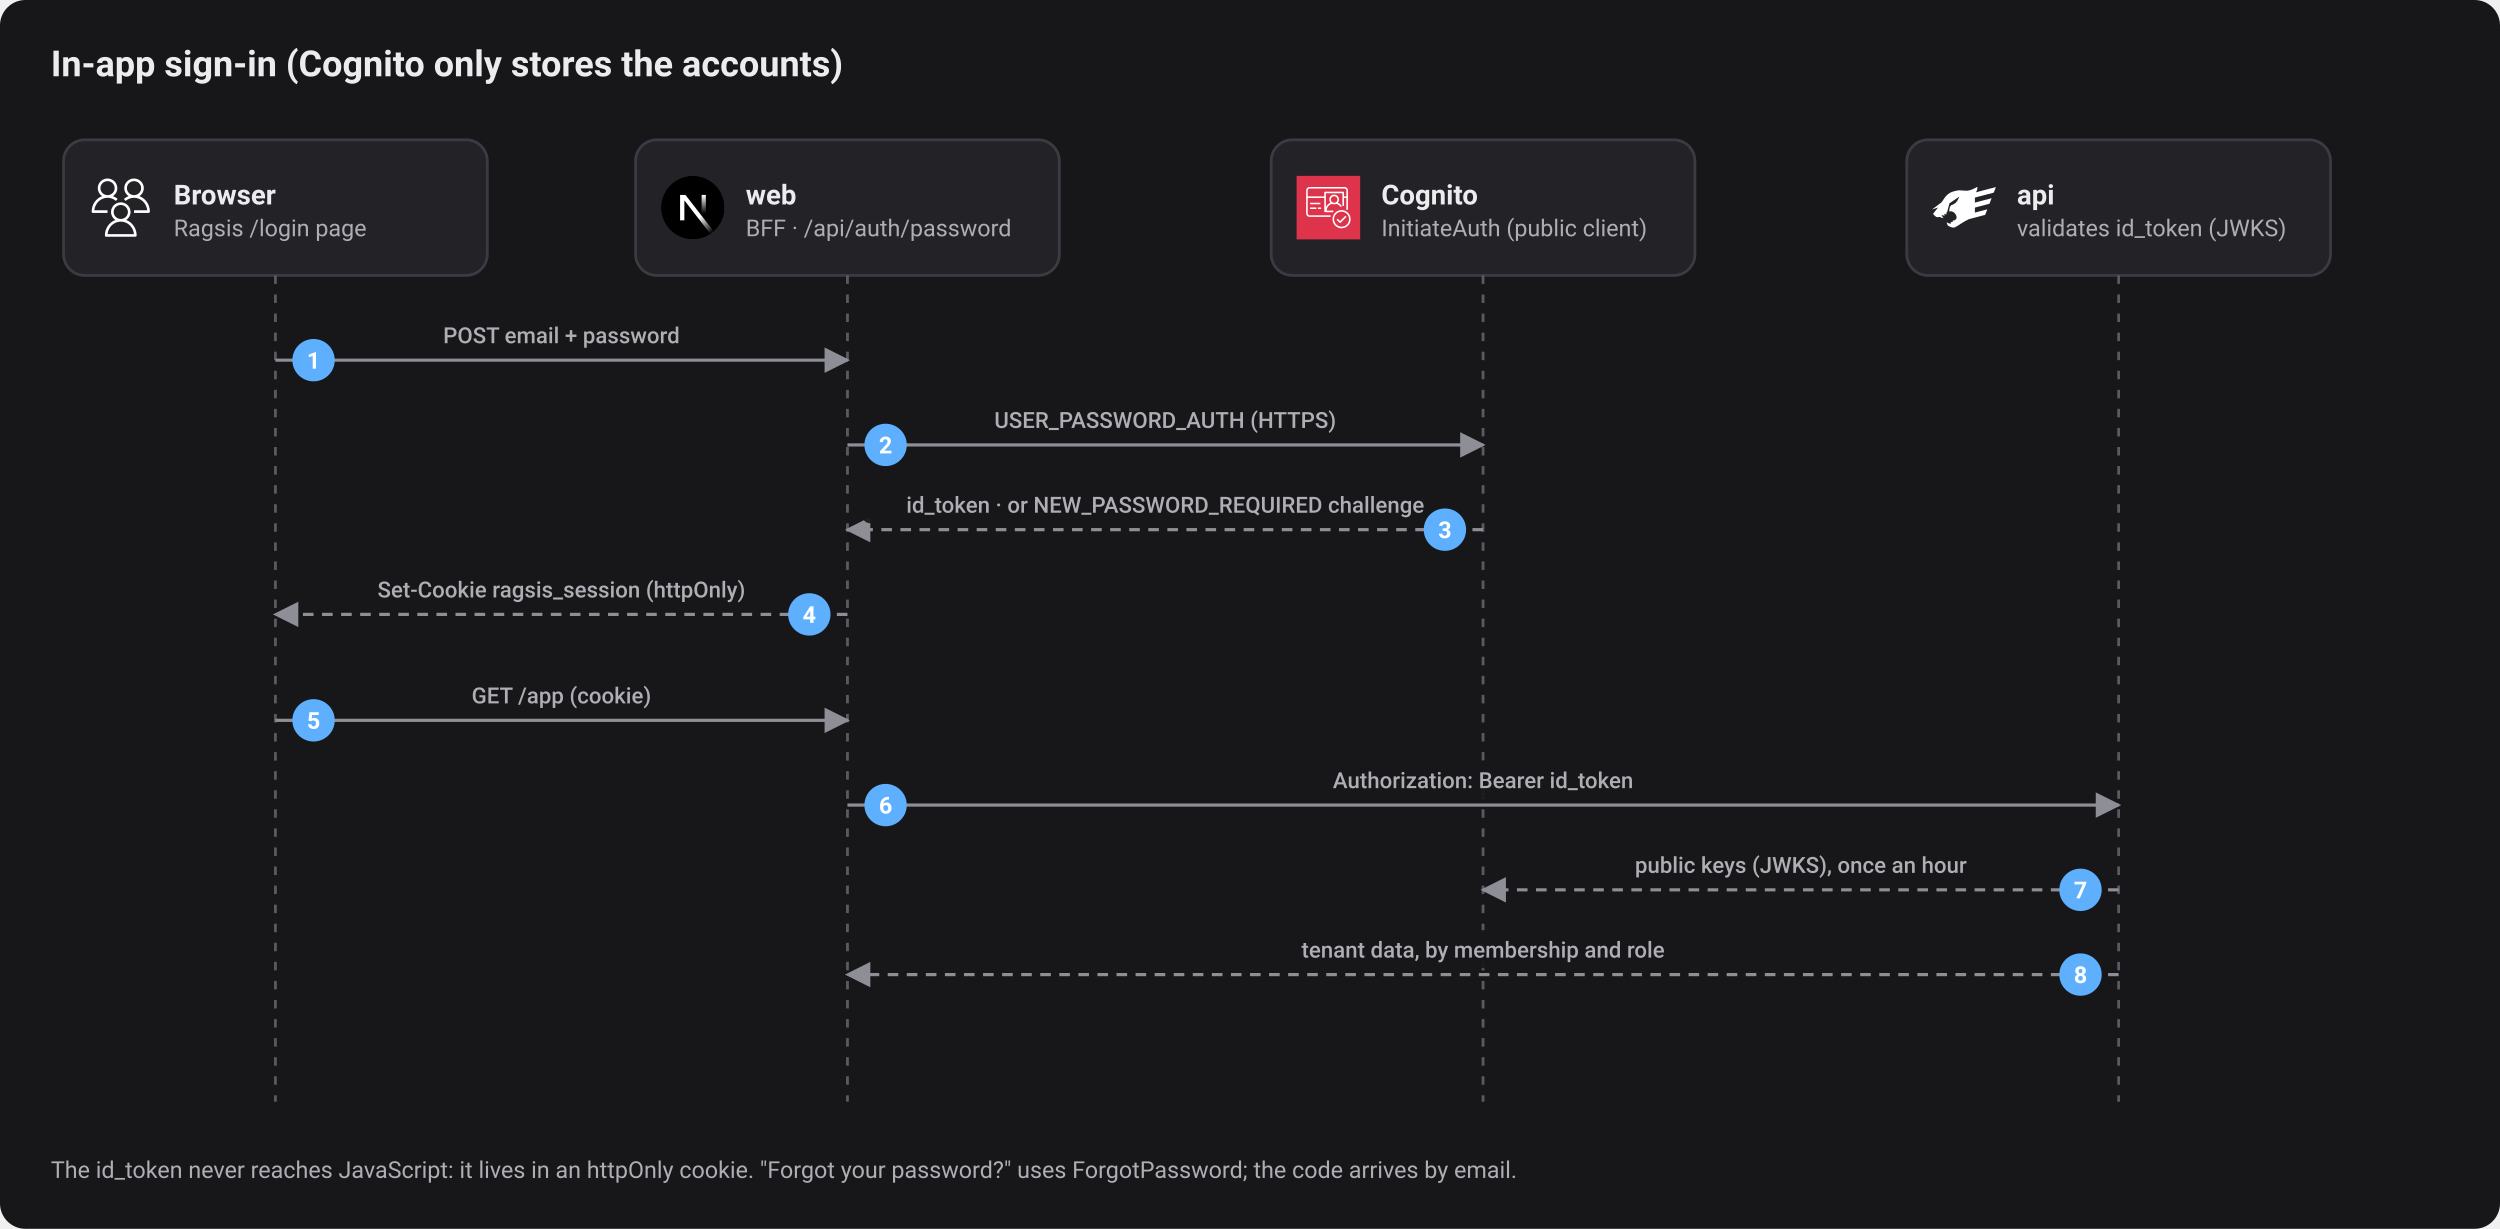
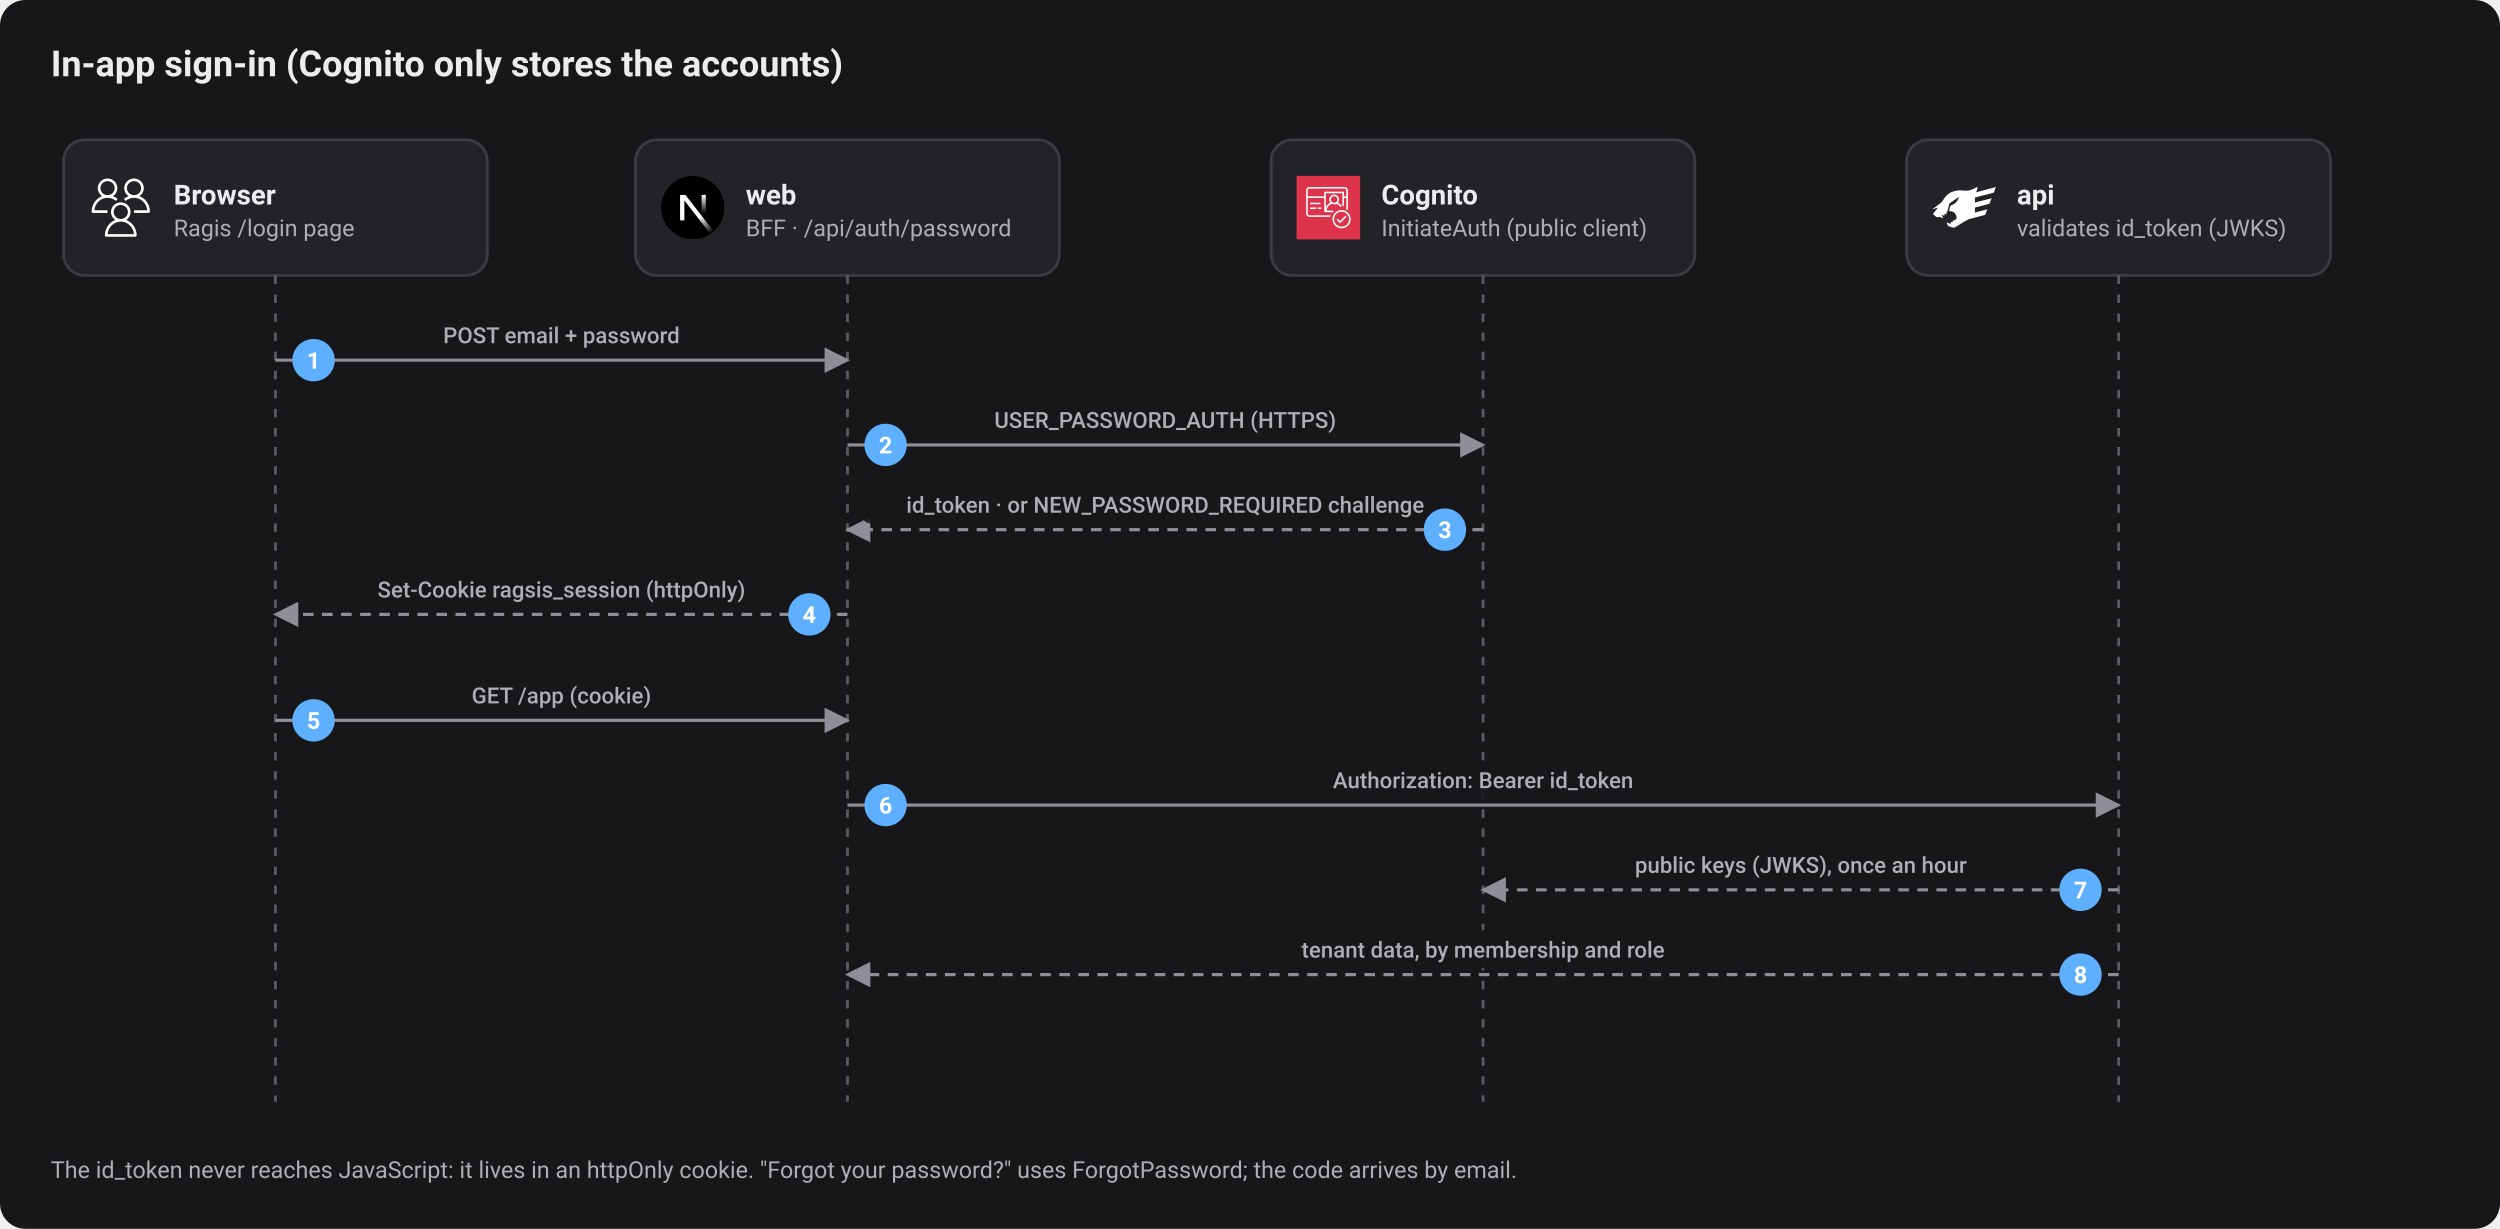
<svg xmlns="http://www.w3.org/2000/svg" viewBox="0 0 1180 580" width="1180" height="580" font-family="ui-sans-serif, system-ui, -apple-system, 'Segoe UI', Roboto, 'Helvetica Neue', Arial, sans-serif" role="img" aria-labelledby="t d">
  <defs>
    <marker id="arrow" viewBox="0 0 10 10" refX="9" refY="5" markerWidth="8" markerHeight="8" orient="auto">
      <path d="M0,0 L10,5 L0,10 z" fill="#8e8e96" />
    </marker>
    <marker id="arrow-s" viewBox="0 0 10 10" refX="1" refY="5" markerWidth="8" markerHeight="8" orient="auto-start-reverse">
      <path d="M0,0 L10,5 L0,10 z" fill="#8e8e96" />
    </marker>
  </defs>
  <rect width="1180" height="580" rx="12" fill="#17171a" />
  <text x="24.0" y="36.0" font-size="17" font-weight="700" fill="#ececef" text-anchor="start">In-app sign-in (Cognito only stores the accounts)</text>
  <rect x="30" y="66" width="200" height="64" rx="10" fill="#222227" stroke="#3b3b44" stroke-width="1.3" />
  <svg x="42.0" y="83.0" width="30.0" height="30.0" viewBox="0 0 48 48" preserveAspectRatio="xMidYMid meet">
    <g stroke="none" stroke-width="1" fill="none" fill-rule="evenodd">
      <path d="M28.639,9.286 C28.639,6.371 31.052,4 34.019,4 C36.985,4 39.397,6.371 39.397,9.286 C39.397,12.201 36.985,14.572 34.019,14.572 C31.052,14.572 28.639,12.201 28.639,9.286 L28.639,9.286 Z M40.163,16.334 C39.516,15.932 38.833,15.6 38.128,15.333 C40.098,14.023 41.397,11.802 41.397,9.286 C41.397,5.269 38.087,2 34.019,2 C29.95,2 26.639,5.269 26.639,9.286 C26.639,11.796 27.932,14.014 29.895,15.325 C28.614,15.808 27.41,16.515 26.349,17.425 L27.652,18.943 C29.434,17.414 31.689,16.572 34,16.572 C35.802,16.572 37.569,17.077 39.109,18.033 C41.849,19.735 43.647,22.725 43.953,26 L34,26 L34,28 L45,28 C45.553,28 46,27.553 46,27 C46,22.657 43.764,18.57 40.163,16.334 L40.163,16.334 Z M8.639,9.286 C8.639,6.371 11.052,4 14.019,4 C16.985,4 19.397,6.371 19.397,9.286 C19.397,12.201 16.985,14.572 14.019,14.572 C11.052,14.572 8.639,12.201 8.639,9.286 L8.639,9.286 Z M14,26 L4.046,26 C4.53,20.717 8.81,16.572 14,16.572 C15.802,16.572 17.569,17.077 19.109,18.033 C19.541,18.302 19.958,18.608 20.349,18.943 L21.652,17.426 C21.184,17.024 20.684,16.657 20.163,16.334 C19.516,15.932 18.833,15.6 18.128,15.333 C20.098,14.023 21.397,11.802 21.397,9.286 C21.397,5.269 18.087,2 14.019,2 C9.95,2 6.639,5.269 6.639,9.286 C6.639,11.801 7.937,14.023 9.907,15.332 C5.302,17.071 2,21.638 2,27 C2,27.553 2.448,28 3,28 L14,28 L14,26 Z M14.046,44 C14.53,38.717 18.81,34.572 24,34.572 C25.802,34.572 27.569,35.077 29.109,36.033 C31.849,37.735 33.647,40.725 33.953,44 L14.046,44 Z M18.639,27.286 C18.639,24.371 21.052,22 24.019,22 C26.985,22 29.397,24.371 29.397,27.286 C29.397,30.201 26.985,32.572 24.019,32.572 C21.052,32.572 18.639,30.201 18.639,27.286 L18.639,27.286 Z M30.163,34.334 C29.516,33.932 28.833,33.6 28.128,33.333 C30.098,32.023 31.397,29.802 31.397,27.286 C31.397,23.269 28.087,20 24.019,20 C19.95,20 16.639,23.269 16.639,27.286 C16.639,29.801 17.937,32.023 19.907,33.332 C15.302,35.071 12,39.638 12,45 C12,45.553 12.448,46 13,46 L35,46 C35.553,46 36,45.553 36,45 C36,40.657 33.764,36.57 30.163,34.334 L30.163,34.334 Z" fill="#FFFFFF" />
    </g>
  </svg>
  <text x="82.0" y="96.5" font-size="13" font-weight="600" fill="#ececef" text-anchor="start">Browser</text>
-   <text x="82.0" y="111.5" font-size="11" font-weight="400" fill="#aeaeb5" text-anchor="start">Ragsis /login page</text>
+   <text x="82.0" y="111.5" font-size="11" font-weight="400" fill="#aeaeb5" text-anchor="start">Ragis /login page</text>
  <line x1="130" y1="130" x2="130" y2="520" stroke="#5a5a64" stroke-width="1.3" stroke-dasharray="4 5" />
  <rect x="300" y="66" width="200" height="64" rx="10" fill="#222227" stroke="#3b3b44" stroke-width="1.3" />
  <svg x="312.0" y="83.0" width="30.0" height="30.0" viewBox="0 0 180 180" preserveAspectRatio="xMidYMid meet">
-     <mask height="180" id="i152-:r8:mask0_408_134" maskUnits="userSpaceOnUse" width="180" x="0" y="0" style="mask-type: alpha;">
+     <mask height="180" id="i188-:r8:mask0_408_134" maskUnits="userSpaceOnUse" width="180" x="0" y="0" style="mask-type: alpha;">
      <circle cx="90" cy="90" fill="black" r="90" />
    </mask>
-     <g mask="url(#i152-:r8:mask0_408_134)">
+     <g mask="url(#i188-:r8:mask0_408_134)">
      <circle cx="90" cy="90" data-circle="true" fill="black" r="90" />
-       <path d="M149.508 157.52L69.142 54H54V125.97H66.114V69.384L139.999 164.845C143.333 162.614 146.509 160.165 149.508 157.52Z" fill="url(#i152-:r8:paint0_linear_408_134)" />
-       <rect fill="url(#i152-:r8:paint1_linear_408_134)" height="72" width="12" x="115" y="54" />
+       <path d="M149.508 157.52L69.142 54H54V125.97H66.114V69.384L139.999 164.845C143.333 162.614 146.509 160.165 149.508 157.52Z" fill="url(#i188-:r8:paint0_linear_408_134)" />
+       <rect fill="url(#i188-:r8:paint1_linear_408_134)" height="72" width="12" x="115" y="54" />
    </g>
    <defs>
-       <linearGradient gradientUnits="userSpaceOnUse" id="i152-:r8:paint0_linear_408_134" x1="109" x2="144.5" y1="116.5" y2="160.5">
+       <linearGradient gradientUnits="userSpaceOnUse" id="i188-:r8:paint0_linear_408_134" x1="109" x2="144.5" y1="116.5" y2="160.5">
        <stop stop-color="white" />
        <stop offset="1" stop-color="white" stop-opacity="0" />
      </linearGradient>
-       <linearGradient gradientUnits="userSpaceOnUse" id="i152-:r8:paint1_linear_408_134" x1="121" x2="120.799" y1="54" y2="106.875">
+       <linearGradient gradientUnits="userSpaceOnUse" id="i188-:r8:paint1_linear_408_134" x1="121" x2="120.799" y1="54" y2="106.875">
        <stop stop-color="white" />
        <stop offset="1" stop-color="white" stop-opacity="0" />
      </linearGradient>
    </defs>
  </svg>
  <text x="352.0" y="96.5" font-size="13" font-weight="600" fill="#ececef" text-anchor="start">web</text>
  <text x="352.0" y="111.5" font-size="11" font-weight="400" fill="#aeaeb5" text-anchor="start">BFF · /api/auth/password</text>
  <line x1="400" y1="130" x2="400" y2="520" stroke="#5a5a64" stroke-width="1.3" stroke-dasharray="4 5" />
  <rect x="600" y="66" width="200" height="64" rx="10" fill="#222227" stroke="#3b3b44" stroke-width="1.3" />
  <svg x="612.0" y="83.0" width="30.0" height="30.0" viewBox="0 0 80 80" preserveAspectRatio="xMidYMid meet">
    <g stroke="none" stroke-width="1" fill="none" fill-rule="evenodd">
      <g fill="#DD344C">
        <rect x="0" y="0" width="80" height="80" />
      </g>
      <path d="M16.964,35.808 L29.869,35.808 L29.869,33.825 L16.964,33.825 L16.964,35.808 Z M61.376,50.231 L62.779,51.633 L55.407,58.994 C55.213,59.187 54.959,59.284 54.705,59.284 C54.451,59.284 54.197,59.187 54.004,58.994 L50.295,55.291 L51.699,53.89 L54.705,56.891 L61.376,50.231 Z M65.944,55.694 C65.718,57.557 64.959,59.291 63.747,60.709 C62.886,61.716 61.799,62.548 60.604,63.115 C59.001,63.876 57.22,64.164 55.446,63.948 C53.721,63.738 52.095,63.058 50.74,61.982 C48.137,59.916 46.822,56.711 47.222,53.409 C47.601,50.288 49.492,47.566 52.28,46.127 C53.616,45.438 55.08,45.084 56.57,45.084 C56.952,45.084 57.337,45.108 57.721,45.155 C60.834,45.534 63.55,47.437 64.981,50.243 C65.84,51.926 66.172,53.811 65.944,55.694 L65.944,55.694 Z M66.75,49.344 C65.018,45.948 61.732,43.646 57.962,43.187 C55.681,42.908 53.403,43.317 51.369,44.366 C47.996,46.106 45.709,49.398 45.251,53.171 C44.768,57.161 46.358,61.036 49.505,63.535 C51.146,64.837 53.117,65.661 55.205,65.916 C55.667,65.972 56.13,66 56.592,66 C58.271,66 59.93,65.629 61.456,64.906 C62.902,64.22 64.218,63.213 65.257,61.995 C66.723,60.28 67.643,58.184 67.916,55.932 C68.191,53.657 67.788,51.379 66.75,49.344 L66.75,49.344 Z M26.891,41.756 L30.862,41.756 L30.862,39.773 L26.891,39.773 L26.891,41.756 Z M16.964,41.756 L24.905,41.756 L24.905,39.773 L16.964,39.773 L16.964,41.756 Z M16.106,15.983 L60.508,15.983 C61.677,15.983 62.628,17.139 62.628,18.561 L62.628,25.895 L59.65,25.895 L59.65,20.939 C59.65,20.392 59.206,19.948 58.657,19.948 L35.825,19.948 C35.276,19.948 34.832,20.392 34.832,20.939 L34.832,25.895 L13.985,25.895 L13.985,18.561 C13.985,17.163 14.957,15.983 16.106,15.983 L16.106,15.983 Z M47.256,25.608 C49.561,25.608 51.436,27.461 51.436,29.739 C51.436,31.241 50.608,32.623 49.273,33.347 C48.007,34.034 46.48,34.025 45.23,33.348 C43.901,32.622 43.076,31.24 43.076,29.739 C43.076,27.461 44.95,25.608 47.256,25.608 L47.256,25.608 Z M13.985,47.108 L13.985,27.878 L34.832,27.878 L34.832,44.729 C34.832,45.278 35.276,45.721 35.825,45.721 L46.203,45.721 L46.203,43.738 L37.912,43.738 C37.998,39.771 40.636,36.344 44.434,35.25 C46.189,36.07 48.285,36.078 50.067,35.249 C52.229,35.873 54.121,37.318 55.293,39.254 L56.992,38.227 C55.789,36.243 53.963,34.695 51.845,33.795 C52.838,32.694 53.422,31.263 53.422,29.739 C53.422,26.368 50.655,23.625 47.256,23.625 C43.856,23.625 41.09,26.368 41.09,29.739 C41.09,31.257 41.668,32.683 42.654,33.784 C40,34.9 37.928,36.992 36.818,39.573 L36.818,21.93 L57.665,21.93 L57.665,37.79 L59.65,37.79 L59.65,27.878 L62.628,27.878 L62.629,42.747 L64.615,42.747 L64.614,18.561 C64.614,16.046 62.772,14 60.508,14 L16.106,14 C13.841,14 12,16.046 12,18.561 L12,47.108 C12,49.623 13.841,51.668 16.106,51.668 L42.774,51.668 L42.774,49.686 L16.106,49.686 C14.957,49.686 13.985,48.506 13.985,47.108 L13.985,47.108 Z" fill="#FFFFFF" />
    </g>
  </svg>
  <text x="652.0" y="96.5" font-size="13" font-weight="600" fill="#ececef" text-anchor="start">Cognito</text>
  <text x="652.0" y="111.5" font-size="11" font-weight="400" fill="#aeaeb5" text-anchor="start">InitiateAuth (public client)</text>
  <line x1="700" y1="130" x2="700" y2="520" stroke="#5a5a64" stroke-width="1.3" stroke-dasharray="4 5" />
  <rect x="900" y="66" width="200" height="64" rx="10" fill="#222227" stroke="#3b3b44" stroke-width="1.3" />
  <svg x="912.0" y="83.0" width="30.0" height="30.0" viewBox="0 0 256 167.509" preserveAspectRatio="xMidYMid meet">
    <path fill="#fff" d="M247.942 23.314 256 2.444l-.35-1.293-79.717 21.003C184.433 9.86 181.513 0 181.513 0s-25.457 16.257-44.709 15.832c-19.251-.426-25.457-5.564-54.977 3.853-29.52 9.41-37.86 38.295-46.419 44.5S0 90.603 0 90.603l.058.359 24.207-7.707S17.625 89.51 3.52 108.52l-.659-.609.025.134s11.336 17.324 22.463 14.121c1.118-.325 2.377-.859 3.753-1.56 4.48 2.495 10.327 4.947 16.783 5.622 0 0-4.37-5.08-8.016-10.86.984-.634 1.994-1.293 3.02-1.96l-.476.334 9.217 3.386-1.017-8.666c.033-.017.058-.042.091-.059l9.059 3.328-1.126-7.882a76.868 76.868 0 0 1 3.436-1.693l9.443-35.717 39.045-26.634-3.103 7.808c-7.916 19.468-22.78 24.064-22.78 24.064l-6.206 2.352c-4.612 5.455-6.556 6.798-8.14 25.107 3.72-.934 7.273-1.16 10.492-.292 16.683 4.496 22.463 24.599 17.967 30.162-1.126 1.393-3.803 3.77-7.181 6.565h-6.773l-.092 5.488c-.234.184-.467.359-.693.542h-6.89l-.083 5.355c-.609.468-1.218.918-1.801 1.36-6.473.133-14.673-5.514-14.673-5.514 0 5.139 4.28 13.046 4.28 13.046s.283-.133.758-.367c-.417.309-.65.476-.65.476s17.324 11.552 28.235 7.273c9.7-3.804 34.816-23.606 56.495-32.981l65.603-17.283 8.65-22.413-49.997 13.17V83.597l58.664-15.457 8.65-22.413-67.297 17.734V43.324z" />
  </svg>
  <text x="952.0" y="96.5" font-size="13" font-weight="600" fill="#ececef" text-anchor="start">api</text>
  <text x="952.0" y="111.5" font-size="11" font-weight="400" fill="#aeaeb5" text-anchor="start">validates id_token (JWKS)</text>
  <line x1="1000" y1="130" x2="1000" y2="520" stroke="#5a5a64" stroke-width="1.3" stroke-dasharray="4 5" />
  <polyline points="130.0,170.0 400.0,170.0" fill="none" stroke="#8e8e96" stroke-width="1.5" stroke-linejoin="round" marker-end="url(#arrow)" />
  <rect x="198.3" y="149.0" width="133.5" height="18" rx="4" fill="#17171a" fill-opacity="0.92" />
  <text x="265.0" y="162.0" font-size="10.5" font-weight="500" fill="#aeaeb5" text-anchor="middle">POST email + password</text>
  <circle cx="148" cy="170" r="10" fill="#5eb0ff" />
  <text x="148.0" y="174.0" font-size="11" font-weight="700" fill="#ffffff" text-anchor="middle">1</text>
  <polyline points="400.0,210.0 700.0,210.0" fill="none" stroke="#8e8e96" stroke-width="1.5" stroke-linejoin="round" marker-end="url(#arrow)" />
  <rect x="468.6" y="189.0" width="162.9" height="18" rx="4" fill="#17171a" fill-opacity="0.92" />
  <text x="550.0" y="202.0" font-size="10.5" font-weight="500" fill="#aeaeb5" text-anchor="middle">USER_PASSWORD_AUTH (HTTPS)</text>
  <circle cx="418" cy="210" r="10" fill="#5eb0ff" />
  <text x="418.0" y="214.0" font-size="11" font-weight="700" fill="#ffffff" text-anchor="middle">2</text>
  <polyline points="700.0,250.0 400.0,250.0" fill="none" stroke="#8e8e96" stroke-width="1.5" stroke-dasharray="5 4" stroke-linejoin="round" marker-end="url(#arrow)" />
  <rect x="406.8" y="229.0" width="286.4" height="18" rx="4" fill="#17171a" fill-opacity="0.92" />
  <text x="550.0" y="242.0" font-size="10.5" font-weight="500" fill="#aeaeb5" text-anchor="middle">id_token  ·  or NEW_PASSWORD_REQUIRED challenge</text>
  <circle cx="682" cy="250" r="10" fill="#5eb0ff" />
  <text x="682.0" y="254.0" font-size="11" font-weight="700" fill="#ffffff" text-anchor="middle">3</text>
  <polyline points="400.0,290.0 130.0,290.0" fill="none" stroke="#8e8e96" stroke-width="1.5" stroke-dasharray="5 4" stroke-linejoin="round" marker-end="url(#arrow)" />
  <rect x="154.2" y="269.0" width="221.7" height="18" rx="4" fill="#17171a" fill-opacity="0.92" />
  <text x="265.0" y="282.0" font-size="10.5" font-weight="500" fill="#aeaeb5" text-anchor="middle">Set-Cookie ragsis_session (httpOnly)</text>
  <circle cx="382" cy="290" r="10" fill="#5eb0ff" />
  <text x="382.0" y="294.0" font-size="11" font-weight="700" fill="#ffffff" text-anchor="middle">4</text>
  <polyline points="130.0,340.0 400.0,340.0" fill="none" stroke="#8e8e96" stroke-width="1.5" stroke-linejoin="round" marker-end="url(#arrow)" />
  <rect x="207.1" y="319.0" width="115.8" height="18" rx="4" fill="#17171a" fill-opacity="0.92" />
  <text x="265.0" y="332.0" font-size="10.5" font-weight="500" fill="#aeaeb5" text-anchor="middle">GET /app  (cookie)</text>
  <circle cx="148" cy="340" r="10" fill="#5eb0ff" />
  <text x="148.0" y="344.0" font-size="11" font-weight="700" fill="#ffffff" text-anchor="middle">5</text>
  <polyline points="400.0,380.0 1000.0,380.0" fill="none" stroke="#8e8e96" stroke-width="1.5" stroke-linejoin="round" marker-end="url(#arrow)" />
  <rect x="606.8" y="359.0" width="186.4" height="18" rx="4" fill="#17171a" fill-opacity="0.92" />
  <text x="700.0" y="372.0" font-size="10.5" font-weight="500" fill="#aeaeb5" text-anchor="middle">Authorization: Bearer id_token</text>
  <circle cx="418" cy="380" r="10" fill="#5eb0ff" />
  <text x="418.0" y="384.0" font-size="11" font-weight="700" fill="#ffffff" text-anchor="middle">6</text>
  <polyline points="1000.0,420.0 700.0,420.0" fill="none" stroke="#8e8e96" stroke-width="1.5" stroke-dasharray="5 4" stroke-linejoin="round" marker-end="url(#arrow)" />
  <rect x="750.9" y="399.0" width="198.2" height="18" rx="4" fill="#17171a" fill-opacity="0.92" />
  <text x="850.0" y="412.0" font-size="10.5" font-weight="500" fill="#aeaeb5" text-anchor="middle">public keys (JWKS), once an hour</text>
  <circle cx="982" cy="420" r="10" fill="#5eb0ff" />
  <text x="982.0" y="424.0" font-size="11" font-weight="700" fill="#ffffff" text-anchor="middle">7</text>
  <polyline points="1000.0,460.0 400.0,460.0" fill="none" stroke="#8e8e96" stroke-width="1.5" stroke-dasharray="5 4" stroke-linejoin="round" marker-end="url(#arrow)" />
  <rect x="592.1" y="439.0" width="215.8" height="18" rx="4" fill="#17171a" fill-opacity="0.92" />
  <text x="700.0" y="452.0" font-size="10.5" font-weight="500" fill="#aeaeb5" text-anchor="middle">tenant data, by membership and role</text>
  <circle cx="982" cy="460" r="10" fill="#5eb0ff" />
  <text x="982.0" y="464.0" font-size="11" font-weight="700" fill="#ffffff" text-anchor="middle">8</text>
  <text x="24.0" y="556.0" font-size="11" font-weight="400" fill="#aeaeb5" text-anchor="start">The id_token never reaches JavaScript: it lives in an httpOnly cookie. "Forgot your password?" uses ForgotPassword; the code arrives by email.</text>
</svg>
